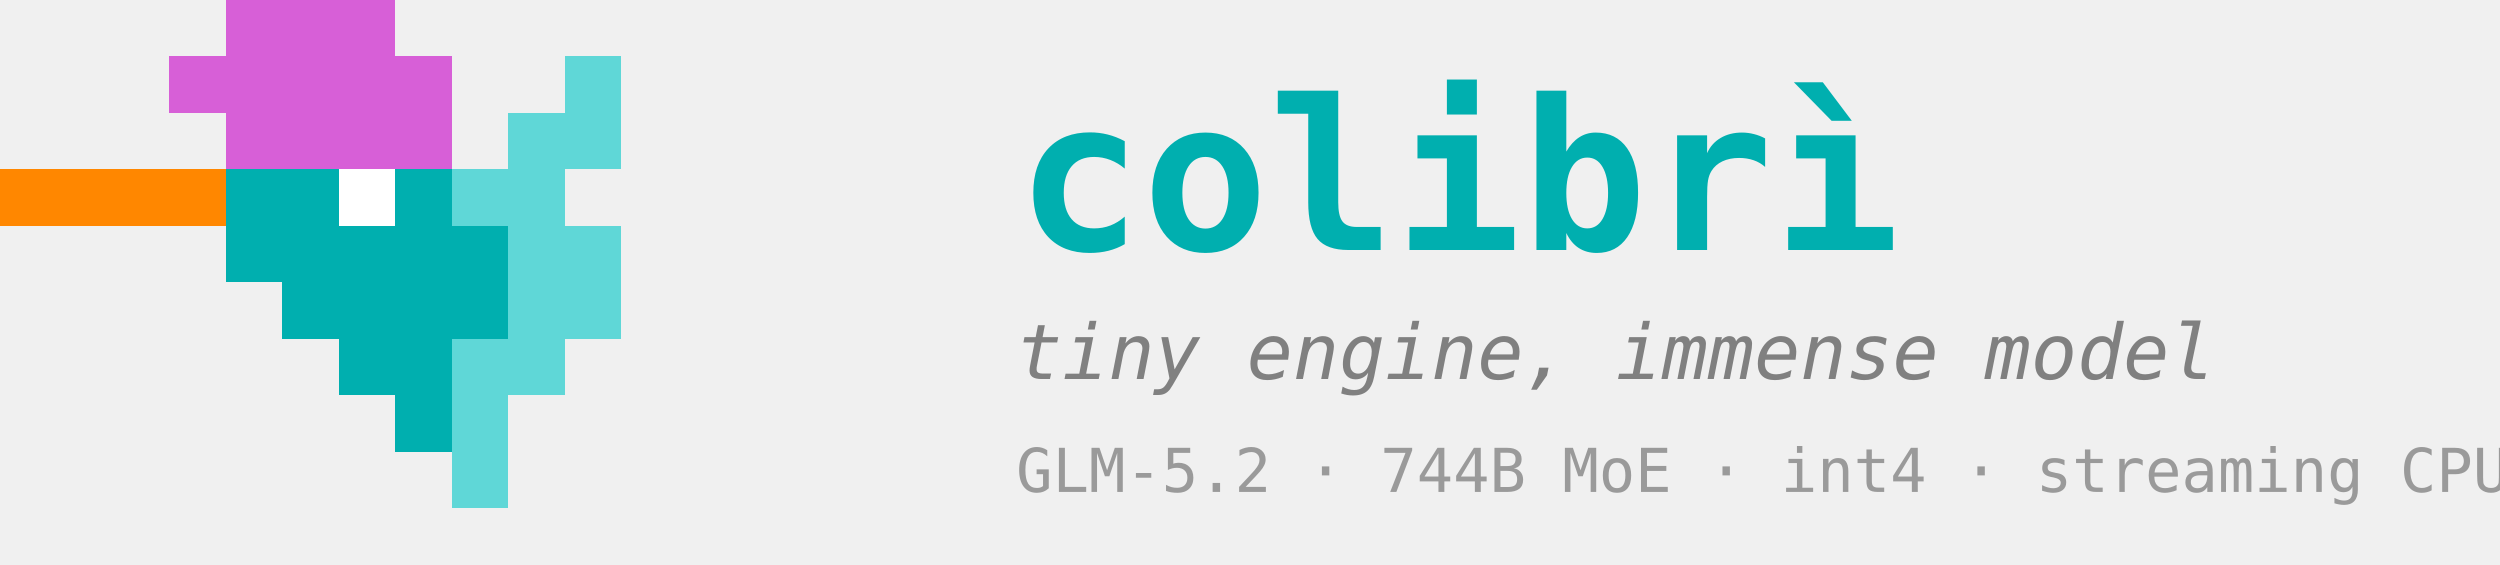
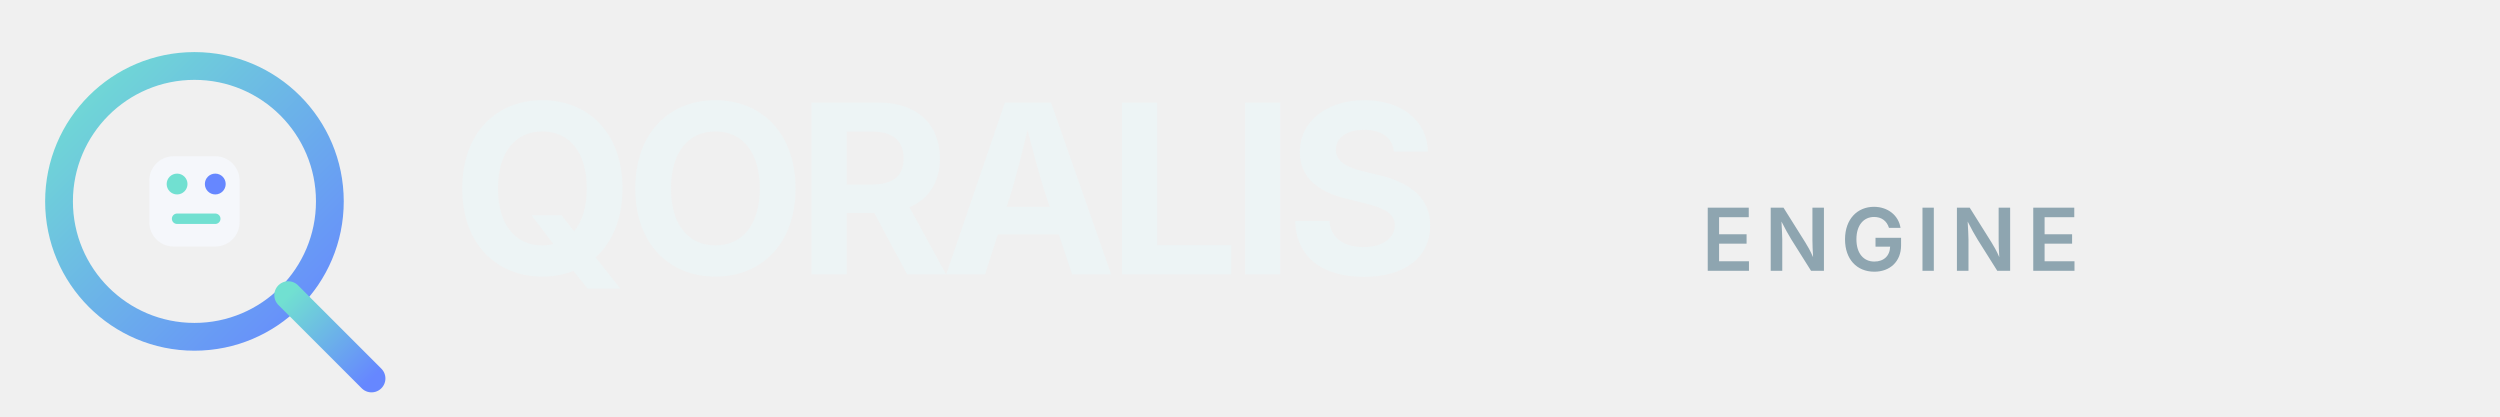
- <svg xmlns="http://www.w3.org/2000/svg" width="620" height="140" viewBox="0 0 620 140">
-   <g shape-rendering="crispEdges">
-     <rect x="56" y="0" width="14" height="14" fill="#d75fd7" />
-     <rect x="70" y="0" width="14" height="14" fill="#d75fd7" />
-     <rect x="84" y="0" width="14" height="14" fill="#d75fd7" />
-     <rect x="42" y="14" width="14" height="14" fill="#d75fd7" />
-     <rect x="56" y="14" width="14" height="14" fill="#d75fd7" />
-     <rect x="70" y="14" width="14" height="14" fill="#d75fd7" />
-     <rect x="84" y="14" width="14" height="14" fill="#d75fd7" />
-     <rect x="98" y="14" width="14" height="14" fill="#d75fd7" />
-     <rect x="140" y="14" width="14" height="14" fill="#5fd7d7" />
-     <rect x="56" y="28" width="14" height="14" fill="#d75fd7" />
-     <rect x="70" y="28" width="14" height="14" fill="#d75fd7" />
-     <rect x="84" y="28" width="14" height="14" fill="#d75fd7" />
-     <rect x="98" y="28" width="14" height="14" fill="#d75fd7" />
-     <rect x="126" y="28" width="14" height="14" fill="#5fd7d7" />
-     <rect x="140" y="28" width="14" height="14" fill="#5fd7d7" />
-     <rect x="0" y="42" width="14" height="14" fill="#ff8700" />
-     <rect x="14" y="42" width="14" height="14" fill="#ff8700" />
-     <rect x="28" y="42" width="14" height="14" fill="#ff8700" />
-     <rect x="42" y="42" width="14" height="14" fill="#ff8700" />
-     <rect x="56" y="42" width="14" height="14" fill="#00afaf" />
-     <rect x="70" y="42" width="14" height="14" fill="#00afaf" />
-     <rect x="84" y="42" width="14" height="14" fill="#ffffff" />
-     <rect x="98" y="42" width="14" height="14" fill="#00afaf" />
-     <rect x="112" y="42" width="14" height="14" fill="#5fd7d7" />
-     <rect x="126" y="42" width="14" height="14" fill="#5fd7d7" />
-     <rect x="56" y="56" width="14" height="14" fill="#00afaf" />
-     <rect x="70" y="56" width="14" height="14" fill="#00afaf" />
-     <rect x="84" y="56" width="14" height="14" fill="#00afaf" />
-     <rect x="98" y="56" width="14" height="14" fill="#00afaf" />
-     <rect x="112" y="56" width="14" height="14" fill="#00afaf" />
-     <rect x="126" y="56" width="14" height="14" fill="#5fd7d7" />
-     <rect x="140" y="56" width="14" height="14" fill="#5fd7d7" />
-     <rect x="70" y="70" width="14" height="14" fill="#00afaf" />
-     <rect x="84" y="70" width="14" height="14" fill="#00afaf" />
-     <rect x="98" y="70" width="14" height="14" fill="#00afaf" />
-     <rect x="112" y="70" width="14" height="14" fill="#00afaf" />
-     <rect x="126" y="70" width="14" height="14" fill="#5fd7d7" />
-     <rect x="140" y="70" width="14" height="14" fill="#5fd7d7" />
-     <rect x="84" y="84" width="14" height="14" fill="#00afaf" />
-     <rect x="98" y="84" width="14" height="14" fill="#00afaf" />
-     <rect x="112" y="84" width="14" height="14" fill="#5fd7d7" />
-     <rect x="126" y="84" width="14" height="14" fill="#5fd7d7" />
-     <rect x="98" y="98" width="14" height="14" fill="#00afaf" />
-     <rect x="112" y="98" width="14" height="14" fill="#5fd7d7" />
-     <rect x="112" y="112" width="14" height="14" fill="#5fd7d7" />
-   </g>
-   <text x="252" y="62" font-family="ui-monospace, SFMono-Regular, Menlo, Consolas, monospace" font-size="52" font-weight="bold" fill="#00afaf">colibrì</text>
-   <text x="252" y="94" font-family="ui-monospace, SFMono-Regular, Menlo, Consolas, monospace" font-size="19" fill="#808080" font-style="italic">tiny engine, immense model</text>
-   <text x="252" y="122" font-family="ui-monospace, SFMono-Regular, Menlo, Consolas, monospace" font-size="15" fill="#9a9a9a">GLM-5.2 · 744B MoE · int4 · streaming CPU</text>
+ <svg xmlns="http://www.w3.org/2000/svg" viewBox="0 0 720 120" role="img" aria-label="Qoralis Engine">
+   <defs>
+     <linearGradient id="g" x1="0" y1="0" x2="1" y2="1">
+       <stop stop-color="#71e0d1" />
+       <stop offset="1" stop-color="#6687ff" />
+     </linearGradient>
+   </defs>
+   <circle cx="56" cy="58" r="39" fill="none" stroke="url(#g)" stroke-width="8" />
+   <path d="m83 85 24 24" stroke="url(#g)" stroke-width="8" stroke-linecap="round" />
+   <rect x="43" y="45" width="26" height="26" rx="7" fill="#f5f7fb" />
+   <circle cx="51" cy="53" r="3" fill="#71e0d1" />
+   <circle cx="62" cy="53" r="3" fill="#6687ff" />
+   <path d="M51 63h11" stroke="#71e0d1" stroke-width="3" stroke-linecap="round" />
+   <text x="130" y="79" font-family="Inter,Arial,sans-serif" font-size="68" font-weight="750" letter-spacing="-3" fill="#edf4f5">QORALIS</text>
+   <text x="490" y="78" font-family="Inter,Arial,sans-serif" font-size="25" font-weight="600" letter-spacing="3" fill="#8ea5b0">ENGINE</text>
</svg>
